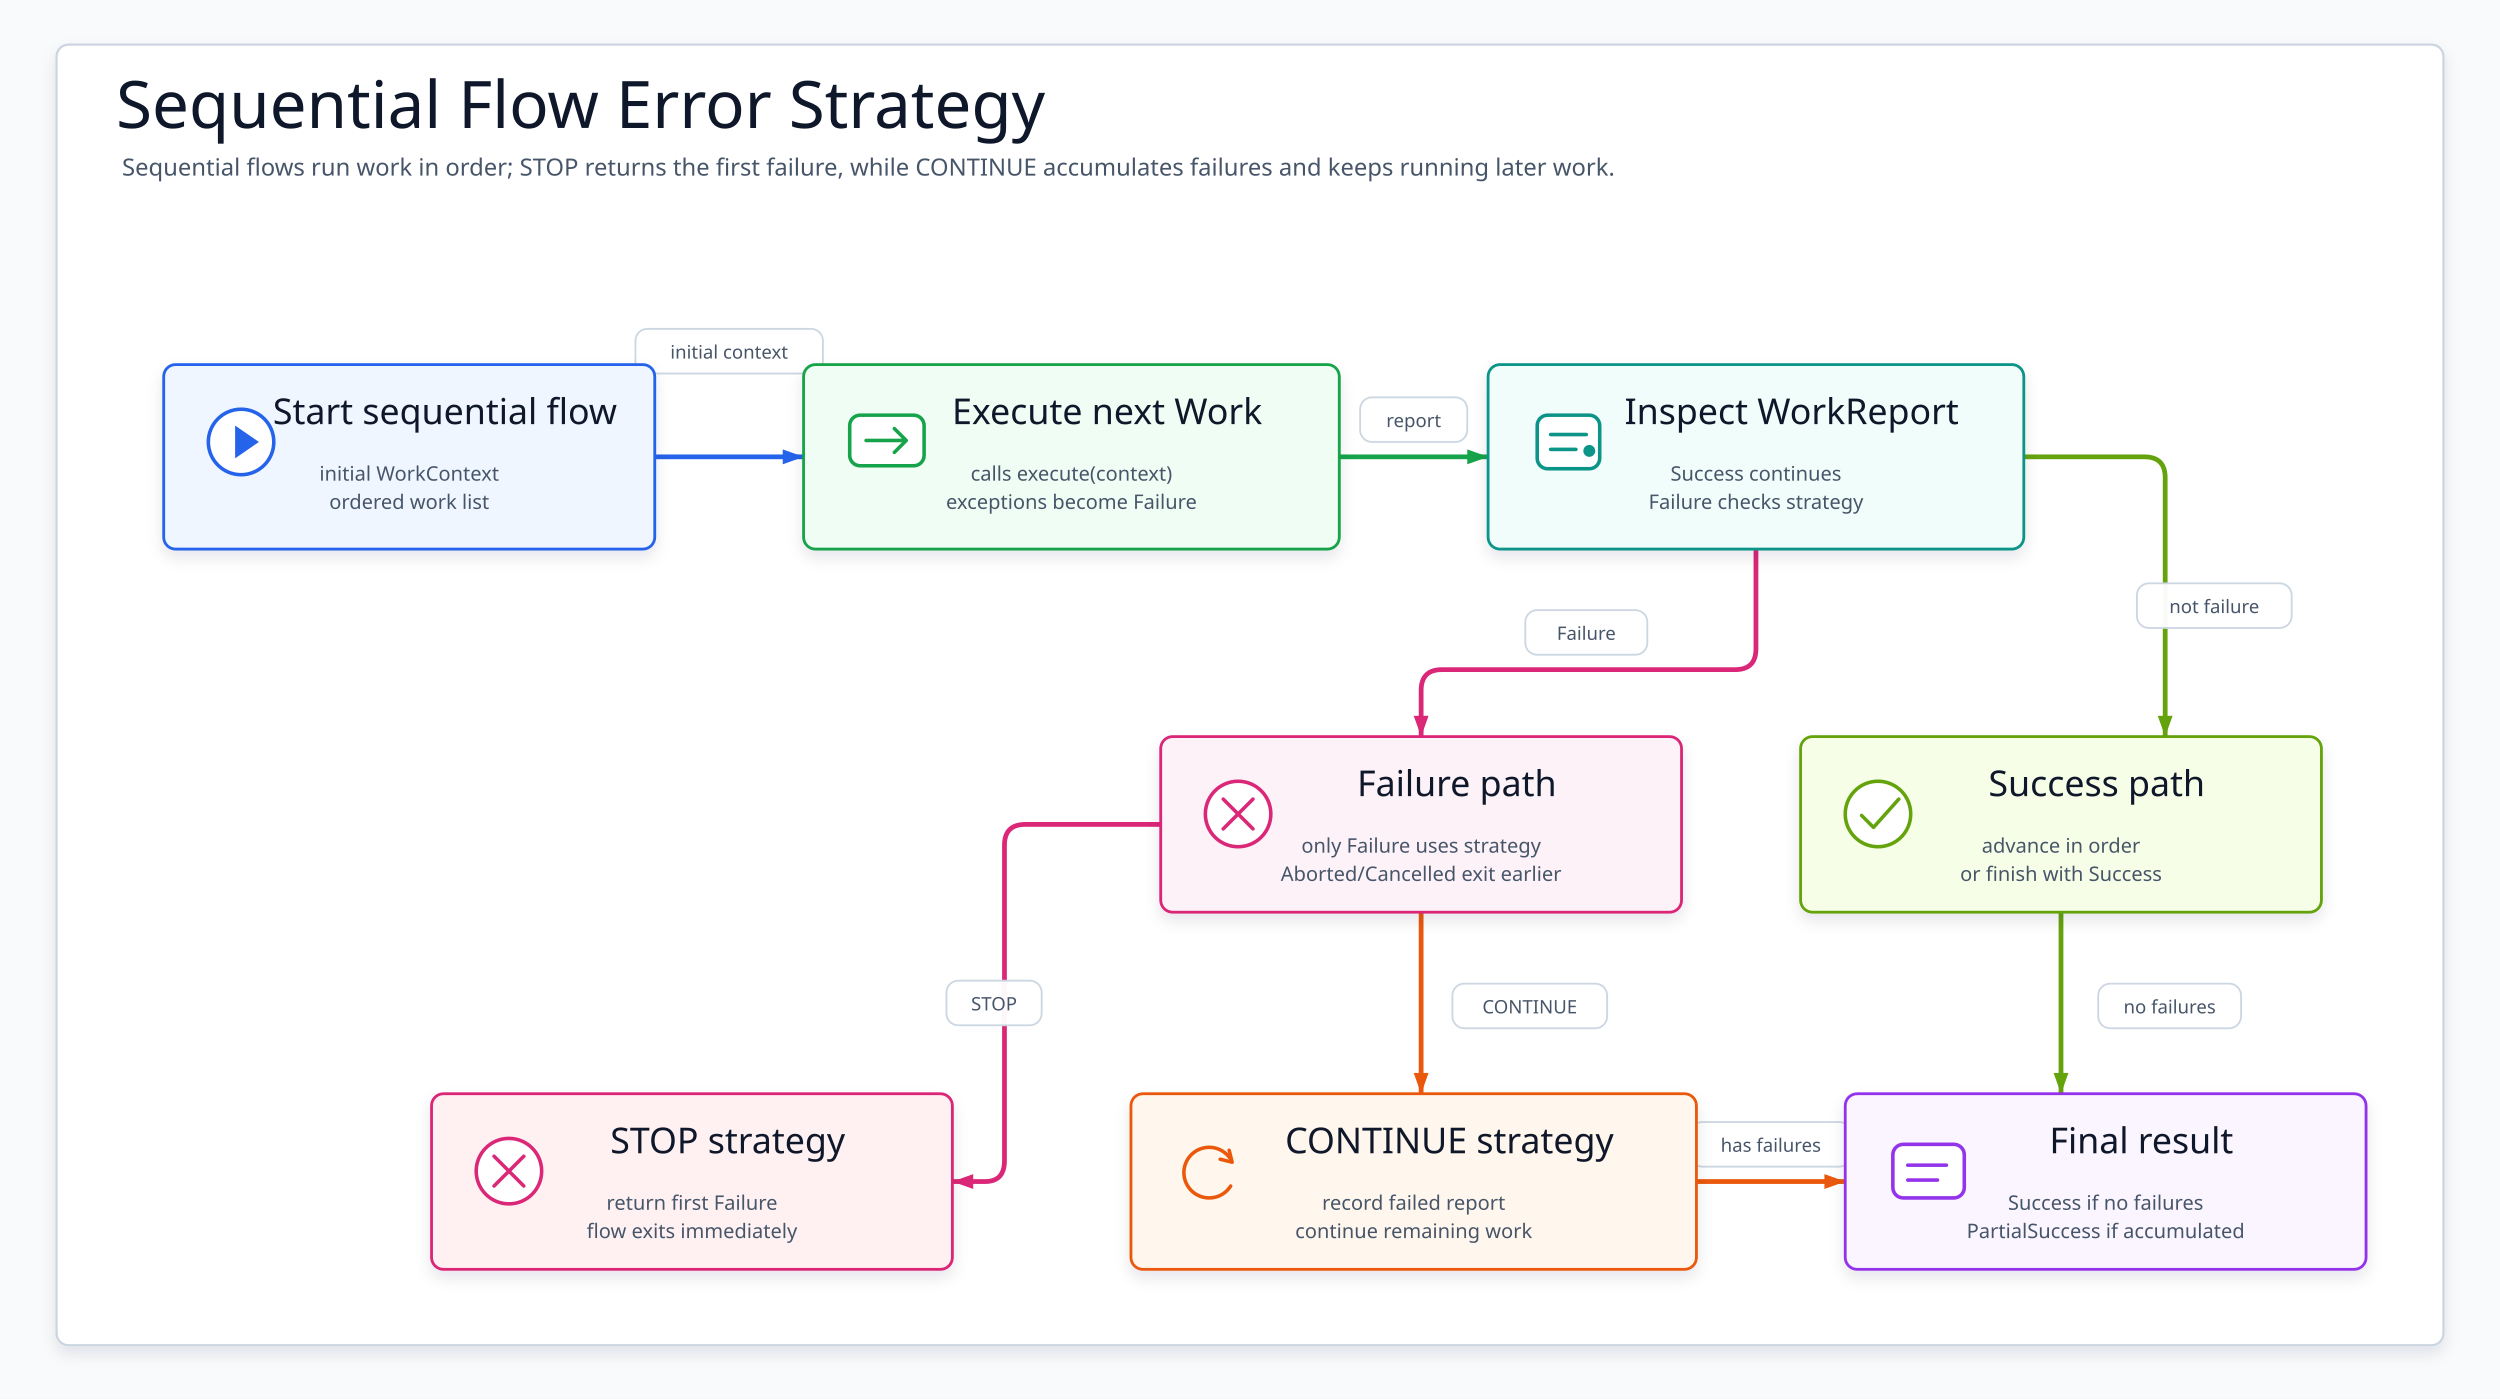
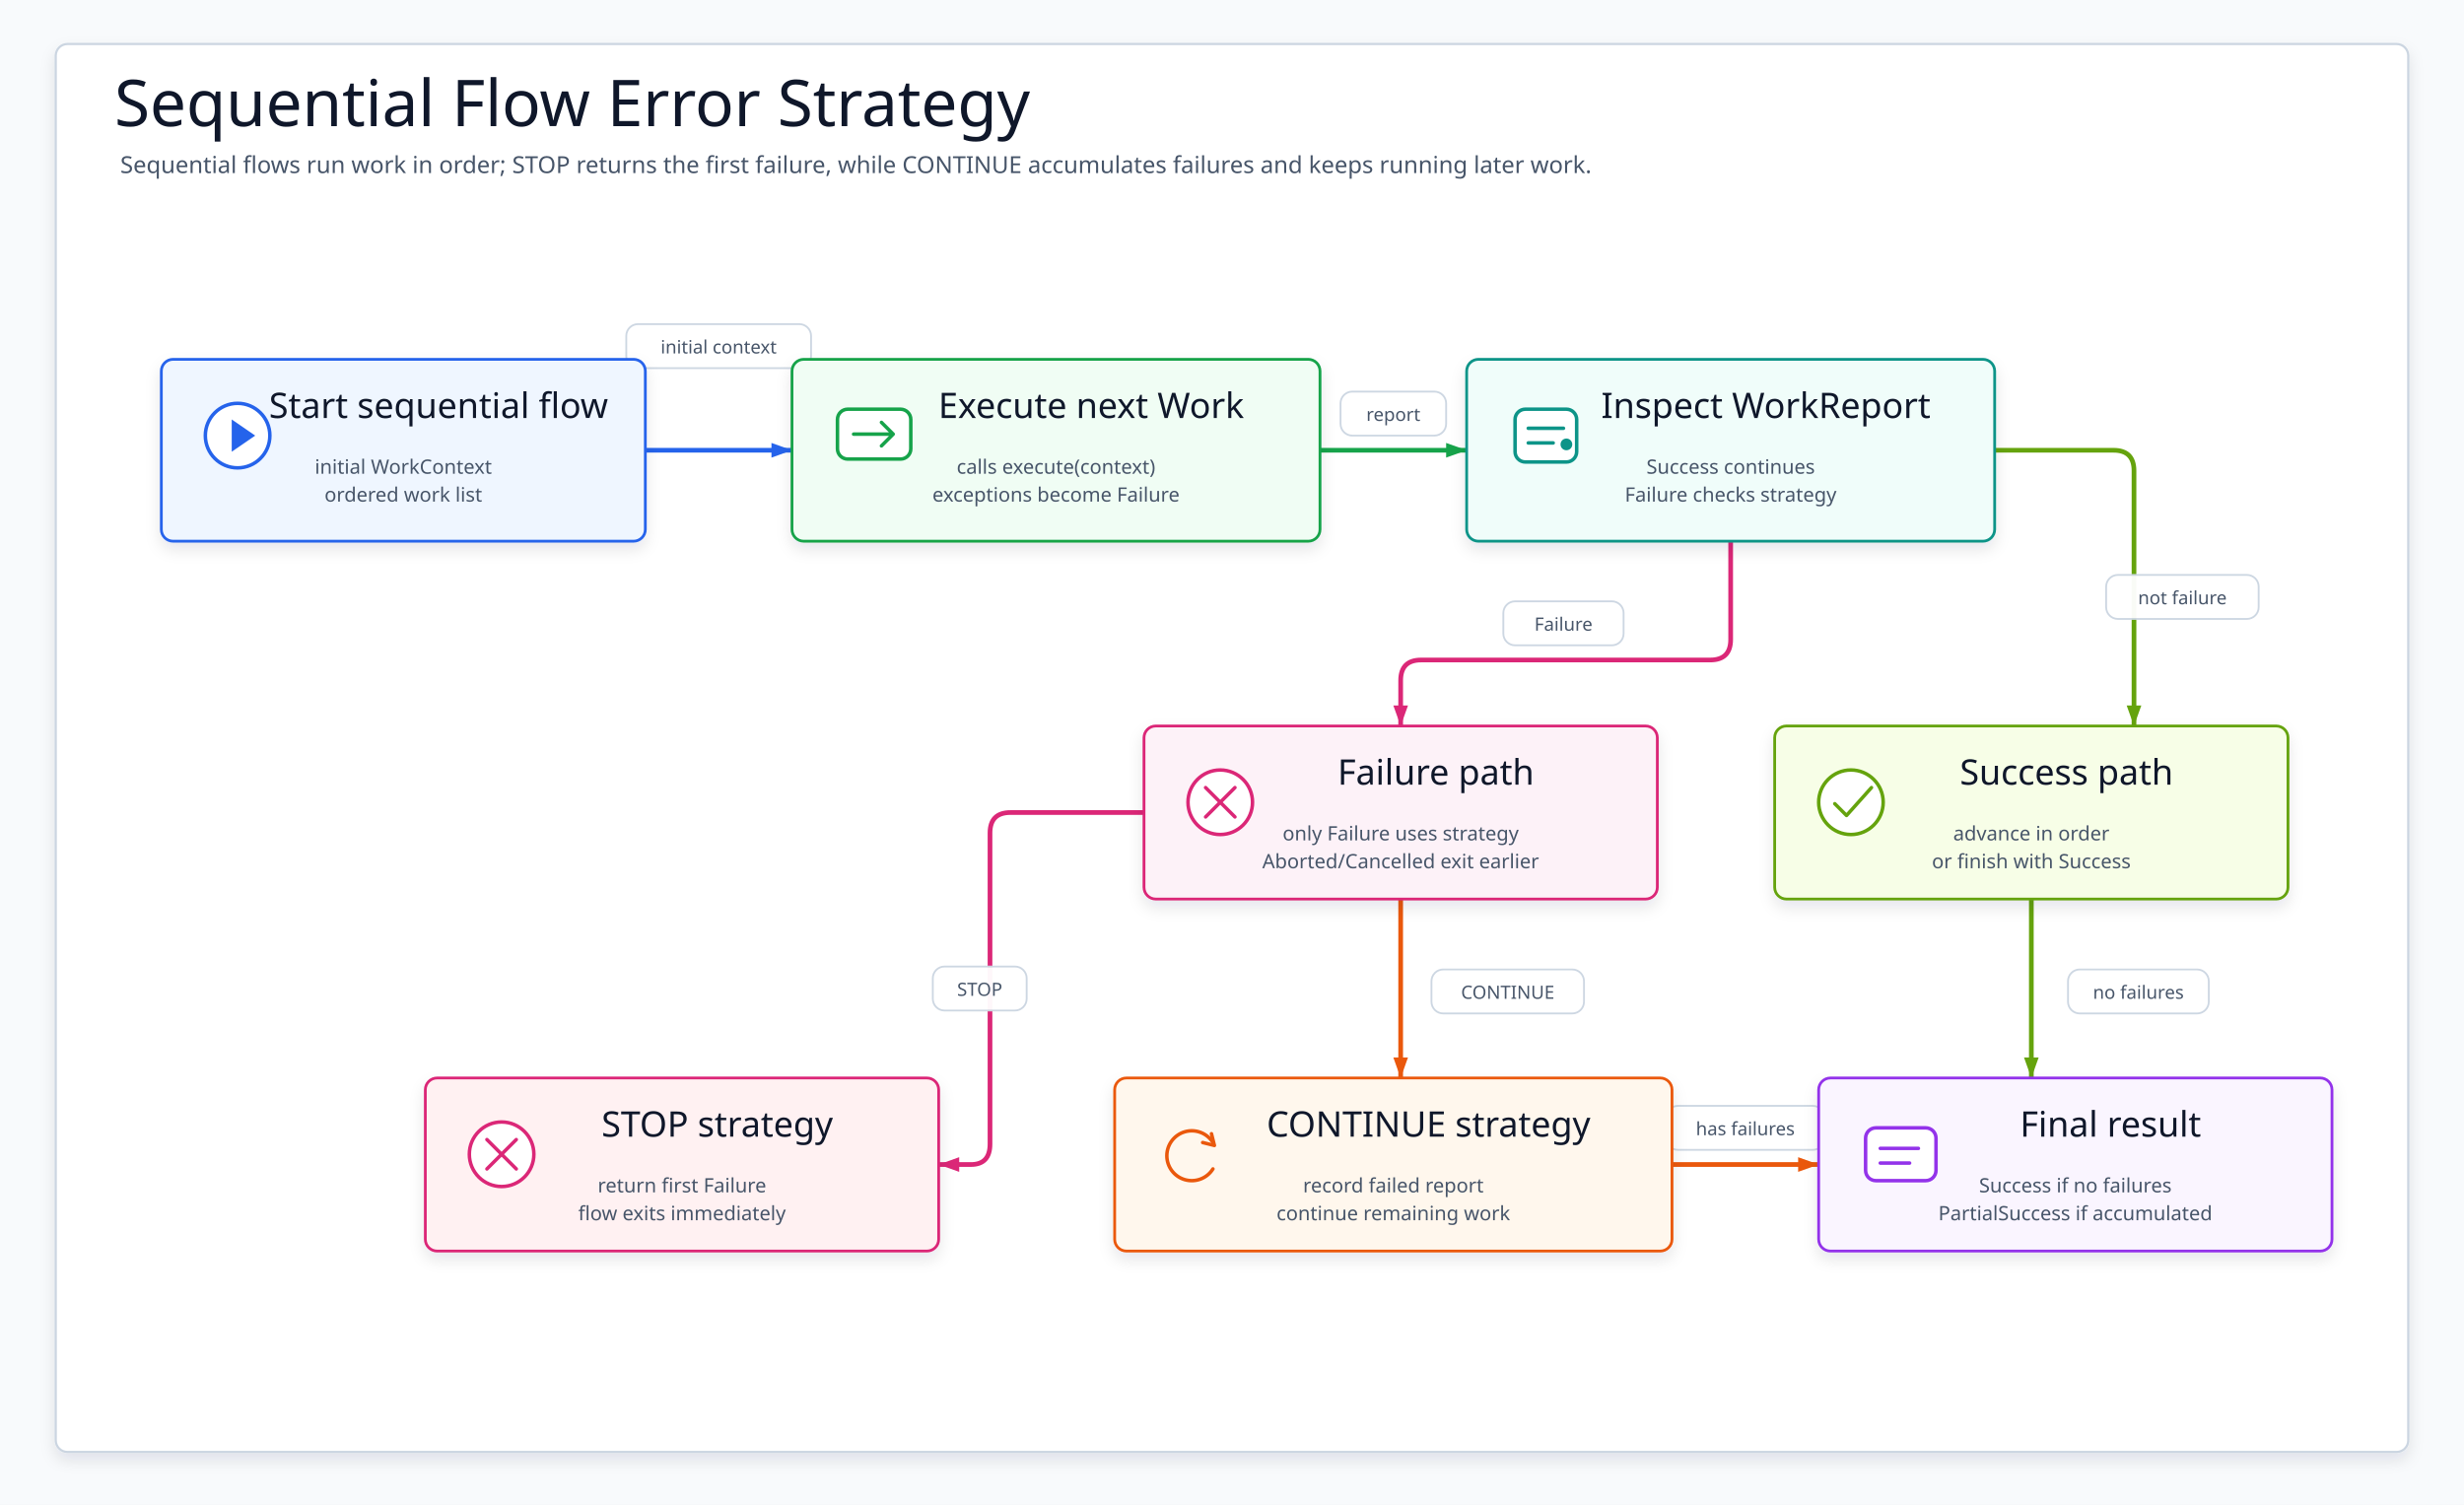
- <svg xmlns="http://www.w3.org/2000/svg" width="1680" height="940" viewBox="0 0 1680 940" role="img" aria-label="Sequential Flow Error Strategy">
+ <svg xmlns="http://www.w3.org/2000/svg" width="1680" height="1026" viewBox="0 0 1680 1026" role="img" aria-label="Sequential Flow Error Strategy" data-intent="Sequential workflows execute ordered work and apply the configured error strategy before producing a WorkReport." data-evidence="utils/workflow/README.md,utils/workflow/src/main/kotlin" data-source-read="utils/workflow/README.md; utils/workflow/src/main/kotlin" data-allow-grid="true">
  <defs>
    <filter id="softShadow" x="-8%" y="-10%" width="116%" height="124%">
      <feDropShadow dx="0" dy="5" stdDeviation="5" flood-color="#0F172A" flood-opacity="0.10" />
    </filter>
    <marker id="arrow-startExecute" markerWidth="18" markerHeight="14" refX="16" refY="7" orient="auto" markerUnits="userSpaceOnUse" viewBox="0 0 18 14">
      <path d="M2 2 L16 7 L2 12 Z" fill="#2563EB" />
    </marker>
    <marker id="arrow-executeInspect" markerWidth="18" markerHeight="14" refX="16" refY="7" orient="auto" markerUnits="userSpaceOnUse" viewBox="0 0 18 14">
      <path d="M2 2 L16 7 L2 12 Z" fill="#16A34A" />
    </marker>
    <marker id="arrow-noFailure" markerWidth="18" markerHeight="14" refX="16" refY="7" orient="auto" markerUnits="userSpaceOnUse" viewBox="0 0 18 14">
      <path d="M2 2 L16 7 L2 12 Z" fill="#65A30D" />
    </marker>
    <marker id="arrow-failure" markerWidth="18" markerHeight="14" refX="16" refY="7" orient="auto" markerUnits="userSpaceOnUse" viewBox="0 0 18 14">
      <path d="M2 2 L16 7 L2 12 Z" fill="#DB2777" />
    </marker>
    <marker id="arrow-stop" markerWidth="18" markerHeight="14" refX="16" refY="7" orient="auto" markerUnits="userSpaceOnUse" viewBox="0 0 18 14">
      <path d="M2 2 L16 7 L2 12 Z" fill="#DB2777" />
    </marker>
    <marker id="arrow-continue" markerWidth="18" markerHeight="14" refX="16" refY="7" orient="auto" markerUnits="userSpaceOnUse" viewBox="0 0 18 14">
      <path d="M2 2 L16 7 L2 12 Z" fill="#EA580C" />
    </marker>
    <marker id="arrow-successFinal" markerWidth="18" markerHeight="14" refX="16" refY="7" orient="auto" markerUnits="userSpaceOnUse" viewBox="0 0 18 14">
      <path d="M2 2 L16 7 L2 12 Z" fill="#65A30D" />
    </marker>
    <marker id="arrow-partialFinal" markerWidth="18" markerHeight="14" refX="16" refY="7" orient="auto" markerUnits="userSpaceOnUse" viewBox="0 0 18 14">
      <path d="M2 2 L16 7 L2 12 Z" fill="#EA580C" />
    </marker>
    <style>
    svg{font-family:"Architects Daughter","Comic Mono","Comic Sans MS",ui-sans-serif,system-ui,sans-serif}
    .canvas{fill:#F8FAFC}.frame{fill:#FFFFFF;stroke:#CBD5E1;stroke-width:1.5;filter:url(#softShadow)}
    .title{font-family:"Architects Daughter";font-size:44px;fill:#0F172A}.subtitle{font-family:"Comic Mono";font-size:16px;fill:#475569}
    .card{filter:url(#softShadow);stroke-width:1.9}.cardTitle{font-family:"Architects Daughter";font-size:24px;fill:#0F172A}.detail{font-family:"Comic Mono";font-size:13.5px;fill:#475569}
-     .icon{stroke-width:2.4;stroke-linecap:round;stroke-linejoin:round}.edge{fill:none;stroke-width:3.2;stroke-linecap:round;stroke-linejoin:round}.dashed{stroke-dasharray:9 8}
+     .icon{stroke-width:2.4;stroke-linecap:round;stroke-linejoin:round}.route{fill:none;stroke-width:3.2;stroke-linecap:round;stroke-linejoin:round}.dashed{stroke-dasharray:9 8}
    .edgeLabel rect{fill:#FFFFFF;stroke:#CBD5E1;stroke-width:1.25;opacity:.96}.edgeLabel text{font-family:"Comic Mono";font-size:12.5px;fill:#475569}
  </style>
  </defs>
-   <rect class="canvas" width="1680" height="940" />
-   <rect class="frame" x="38" y="30" width="1604" height="874" rx="8" />
+   <rect class="canvas" width="1680" height="1026" />
+   <rect class="frame" x="38" y="30" width="1604" height="960" rx="8" />
  <text class="title" x="78" y="86">Sequential Flow Error Strategy</text>
  <text class="subtitle" x="82" y="118">Sequential flows run work in order; STOP returns the first failure, while CONTINUE accumulates failures and keeps running later work.</text>
  <g id="edges">
-     <path class="edge" d="M440 307 L540 307" stroke="#2563EB" marker-end="url(#arrow-startExecute)" />
-     <path class="edge" d="M900 307 L1000 307" stroke="#16A34A" marker-end="url(#arrow-executeInspect)" />
-     <path class="edge" d="M 1360 307 L 1441 307 Q 1455 307 1455 321 L 1455 495" stroke="#65A30D" marker-end="url(#arrow-noFailure)" />
-     <path class="edge" d="M 1180 369 L 1180 436 Q 1180 450 1166 450 L 969 450 Q 955 450 955 464 L 955 495" stroke="#DB2777" marker-end="url(#arrow-failure)" />
-     <path class="edge" d="M 780 554 L 689 554 Q 675 554 675 568 L 675 780 Q 675 794 662 794 L 640 794" stroke="#DB2777" marker-end="url(#arrow-stop)" />
-     <path class="edge" d="M955 613 L955 735" stroke="#EA580C" marker-end="url(#arrow-continue)" />
-     <path class="edge" d="M1385 613 L1385 735" stroke="#65A30D" marker-end="url(#arrow-successFinal)" />
-     <path class="edge" d="M1140 794 L1240 794" stroke="#EA580C" marker-end="url(#arrow-partialFinal)" />
+     <path class="route" d="M440 307 L540 307" stroke="#2563EB" marker-end="url(#arrow-startExecute)" />
+     <path class="route" d="M900 307 L1000 307" stroke="#16A34A" marker-end="url(#arrow-executeInspect)" />
+     <path class="route" d="M 1360 307 L 1441 307 Q 1455 307 1455 321 L 1455 495" stroke="#65A30D" marker-end="url(#arrow-noFailure)" />
+     <path class="route" d="M 1180 369 L 1180 436 Q 1180 450 1166 450 L 969 450 Q 955 450 955 464 L 955 495" stroke="#DB2777" marker-end="url(#arrow-failure)" />
+     <path class="route" d="M 780 554 L 689 554 Q 675 554 675 568 L 675 780 Q 675 794 662 794 L 640 794" stroke="#DB2777" marker-end="url(#arrow-stop)" />
+     <path class="route" d="M955 613 L955 735" stroke="#EA580C" marker-end="url(#arrow-continue)" />
+     <path class="route" d="M1385 613 L1385 735" stroke="#65A30D" marker-end="url(#arrow-successFinal)" />
+     <path class="route" d="M1140 794 L1240 794" stroke="#EA580C" marker-end="url(#arrow-partialFinal)" />
  </g>
  <g id="labels">
    <g class="edgeLabel" transform="translate(427 221)">
      <rect width="126" height="30" rx="8" />
      <text x="63" y="20" text-anchor="middle">initial context</text>
    </g>
    <g class="edgeLabel" transform="translate(914 267)">
      <rect width="72" height="30" rx="8" />
      <text x="36" y="20" text-anchor="middle">report</text>
    </g>
    <g class="edgeLabel" transform="translate(1436 392)">
      <rect width="104" height="30" rx="8" />
      <text x="52" y="20" text-anchor="middle">not failure</text>
    </g>
    <g class="edgeLabel" transform="translate(1025 410)">
      <rect width="82" height="30" rx="8" />
      <text x="41" y="20" text-anchor="middle">Failure</text>
    </g>
    <g class="edgeLabel" transform="translate(636 659)">
      <rect width="64" height="30" rx="8" />
      <text x="32" y="20" text-anchor="middle">STOP</text>
    </g>
    <g class="edgeLabel" transform="translate(976 661)">
      <rect width="104" height="30" rx="8" />
      <text x="52" y="20" text-anchor="middle">CONTINUE</text>
    </g>
    <g class="edgeLabel" transform="translate(1410 661)">
      <rect width="96" height="30" rx="8" />
      <text x="48" y="20" text-anchor="middle">no failures</text>
    </g>
    <g class="edgeLabel" transform="translate(1136 754)">
      <rect width="108" height="30" rx="8" />
      <text x="54" y="20" text-anchor="middle">has failures</text>
    </g>
  </g>
  <g id="start">
    <rect class="card" x="110" y="245" width="330" height="124" rx="8" fill="#EFF6FF" stroke="#2563EB" />
    <g class="icon" transform="translate(134 269)" stroke="#2563EB">
      <circle cx="28" cy="28" r="22" fill="#fff" />
      <path d="M24 17 L40 28 L24 39 Z" fill="#2563EB" stroke="none" />
    </g>
    <text class="cardTitle" x="299" y="285" text-anchor="middle">Start sequential flow</text>
    <text class="detail" x="275" y="323" text-anchor="middle">initial WorkContext</text>
    <text class="detail" x="275" y="342" text-anchor="middle">ordered work list</text>
  </g>
  <g id="execute">
    <rect class="card" x="540" y="245" width="360" height="124" rx="8" fill="#F0FDF4" stroke="#16A34A" />
    <g class="icon" transform="translate(564 269)" stroke="#16A34A">
      <rect x="7" y="10" width="50" height="34" rx="7" fill="#fff" />
      <path d="M18 27 H45 M37 19 L45 27 L37 35" fill="none" />
    </g>
    <text class="cardTitle" x="744" y="285" text-anchor="middle">Execute next Work</text>
    <text class="detail" x="720" y="323" text-anchor="middle">calls execute(context)</text>
    <text class="detail" x="720" y="342" text-anchor="middle">exceptions become Failure</text>
  </g>
  <g id="inspect">
    <rect class="card" x="1000" y="245" width="360" height="124" rx="8" fill="#F0FDFA" stroke="#0D9488" />
    <g class="icon" transform="translate(1024 269)" stroke="#0D9488">
      <rect x="9" y="10" width="42" height="36" rx="7" fill="#fff" />
      <path d="M18 23 H42 M18 33 H35" fill="none" />
      <circle cx="44" cy="34" r="4" fill="#0D9488" stroke="none" />
    </g>
    <text class="cardTitle" x="1204" y="285" text-anchor="middle">Inspect WorkReport</text>
    <text class="detail" x="1180" y="323" text-anchor="middle">Success continues</text>
    <text class="detail" x="1180" y="342" text-anchor="middle">Failure checks strategy</text>
  </g>
  <g id="success">
    <rect class="card" x="1210" y="495" width="350" height="118" rx="8" fill="#F7FEE7" stroke="#65A30D" />
    <g class="icon" transform="translate(1234 519)" stroke="#65A30D">
      <circle cx="28" cy="28" r="22" fill="#fff" />
      <path d="M17 29 L25 37 L42 18" fill="none" />
    </g>
    <text class="cardTitle" x="1409" y="535" text-anchor="middle">Success path</text>
    <text class="detail" x="1385" y="573" text-anchor="middle">advance in order</text>
    <text class="detail" x="1385" y="592" text-anchor="middle">or finish with Success</text>
  </g>
  <g id="failure">
    <rect class="card" x="780" y="495" width="350" height="118" rx="8" fill="#FDF2F8" stroke="#DB2777" />
    <g class="icon" transform="translate(804 519)" stroke="#DB2777">
      <circle cx="28" cy="28" r="22" fill="#fff" />
      <path d="M18 18 L38 38 M38 18 L18 38" fill="none" />
    </g>
    <text class="cardTitle" x="979" y="535" text-anchor="middle">Failure path</text>
    <text class="detail" x="955" y="573" text-anchor="middle">only Failure uses strategy</text>
    <text class="detail" x="955" y="592" text-anchor="middle">Aborted/Cancelled exit earlier</text>
  </g>
  <g id="stop">
    <rect class="card" x="290" y="735" width="350" height="118" rx="8" fill="#FFF1F2" stroke="#DB2777" />
    <g class="icon" transform="translate(314 759)" stroke="#DB2777">
      <circle cx="28" cy="28" r="22" fill="#fff" />
      <path d="M18 18 L38 38 M38 18 L18 38" fill="none" />
    </g>
    <text class="cardTitle" x="489" y="775" text-anchor="middle">STOP strategy</text>
    <text class="detail" x="465" y="813" text-anchor="middle">return first Failure</text>
    <text class="detail" x="465" y="832" text-anchor="middle">flow exits immediately</text>
  </g>
  <g id="cont">
    <rect class="card" x="760" y="735" width="380" height="118" rx="8" fill="#FFF7ED" stroke="#EA580C" />
    <g class="icon" transform="translate(784 759)" stroke="#EA580C">
      <path d="M43 20 A17 17 0 1 0 43 38" fill="none" />
      <path d="M42 14 L44 22 L36 20" fill="none" />
    </g>
    <text class="cardTitle" x="974" y="775" text-anchor="middle">CONTINUE strategy</text>
    <text class="detail" x="950" y="813" text-anchor="middle">record failed report</text>
    <text class="detail" x="950" y="832" text-anchor="middle">continue remaining work</text>
  </g>
  <g id="final">
    <rect class="card" x="1240" y="735" width="350" height="118" rx="8" fill="#FAF5FF" stroke="#9333EA" />
    <g class="icon" transform="translate(1264 759)" stroke="#9333EA">
      <rect x="8" y="10" width="48" height="36" rx="7" fill="#fff" />
      <path d="M18 24 H44 M18 34 H38" fill="none" />
    </g>
    <text class="cardTitle" x="1439" y="775" text-anchor="middle">Final result</text>
    <text class="detail" x="1415" y="813" text-anchor="middle">Success if no failures</text>
    <text class="detail" x="1415" y="832" text-anchor="middle">PartialSuccess if accumulated</text>
  </g>
</svg>
